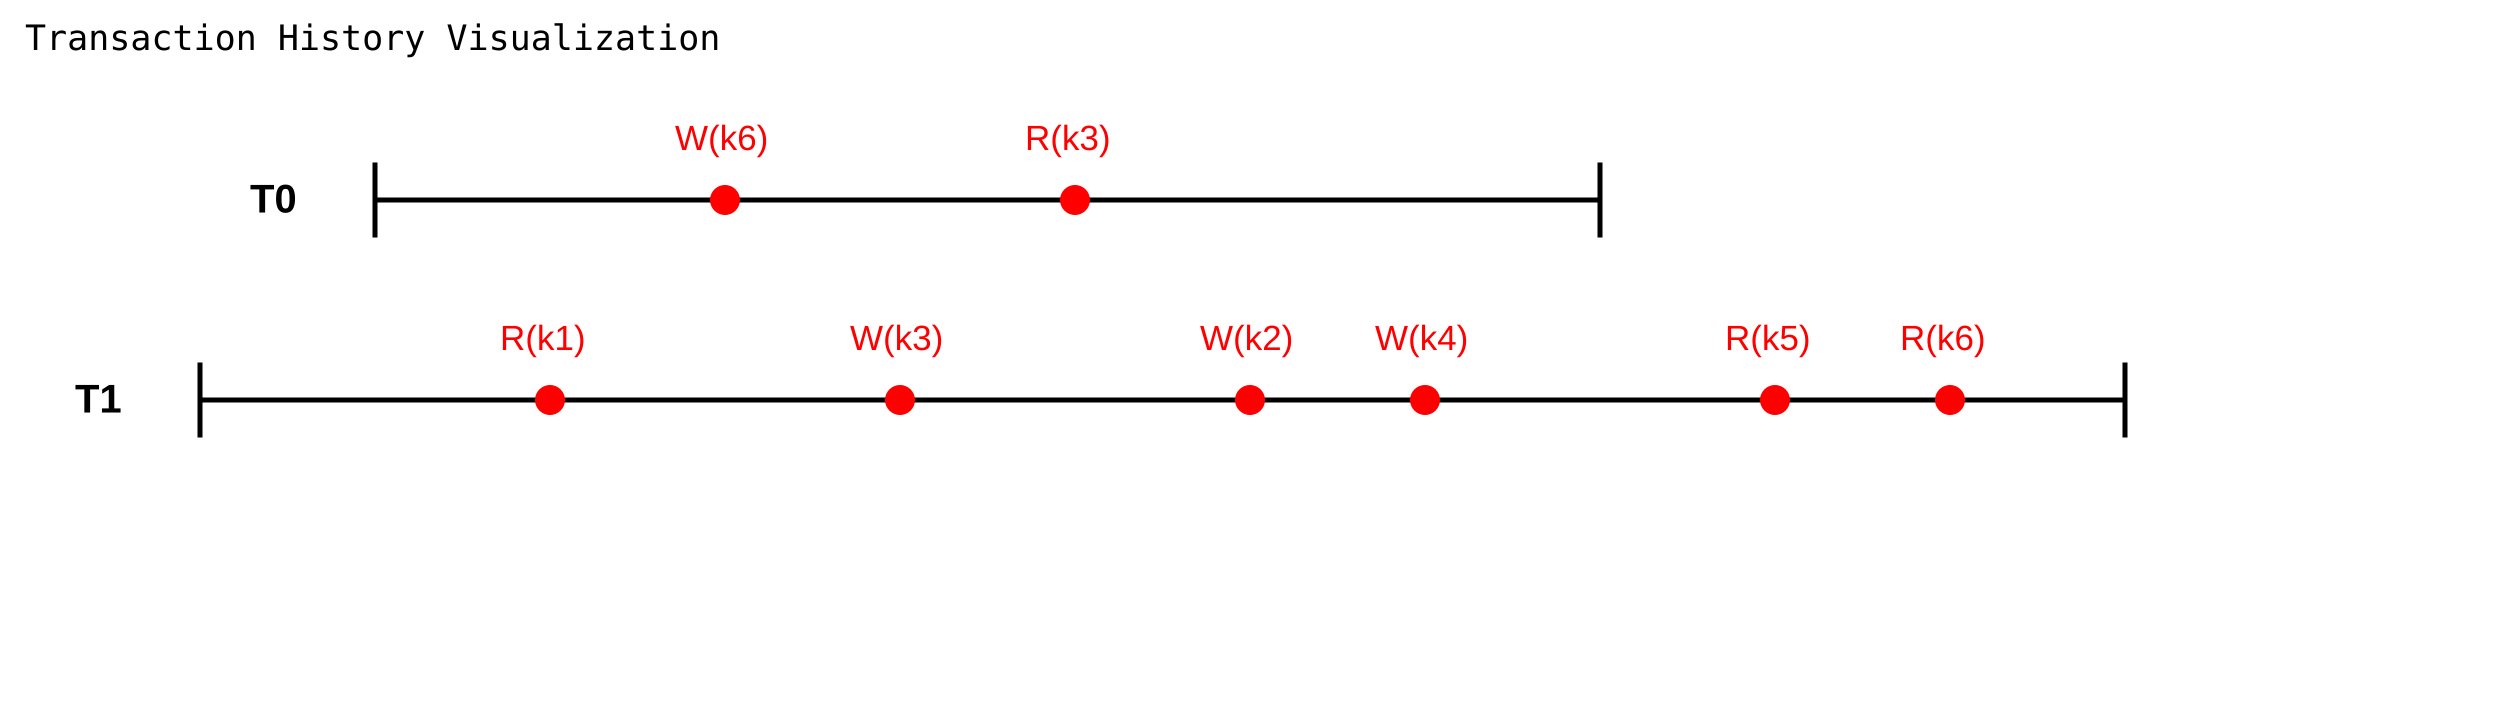
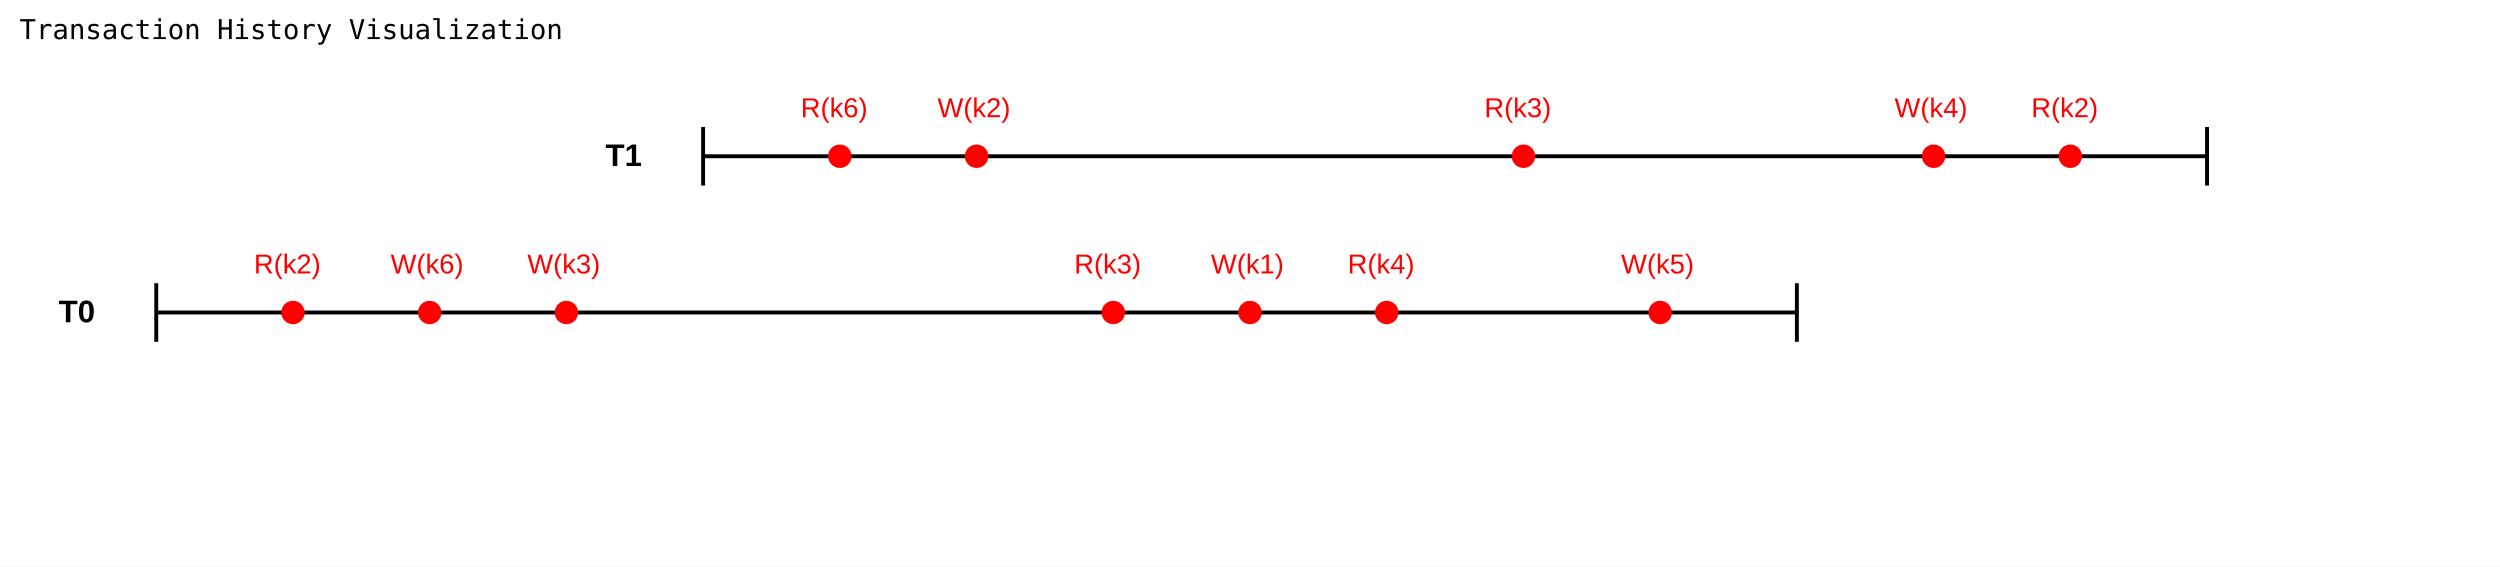
- <svg xmlns="http://www.w3.org/2000/svg" width="1000" height="290">
-   <rect width="1000" height="290" fill="white" />
+ <svg xmlns="http://www.w3.org/2000/svg" width="1280" height="290">
+   <rect width="1280" height="290" fill="white" />
  <text x="10" y="20" font-family="monospace" font-size="14">Transaction History Visualization</text>
-   <line x1="150" y1="80" x2="640" y2="80" stroke="black" stroke-width="2" />
-   <line x1="150" y1="65" x2="150" y2="95" stroke="black" stroke-width="2" />
-   <line x1="640" y1="65" x2="640" y2="95" stroke="black" stroke-width="2" />
-   <text x="100" y="85" font-family="Arial, sans-serif" font-size="16" font-weight="bold">T0</text>
-   <circle cx="290" cy="80" r="6" fill="red" />
-   <text x="270" y="60" font-family="Arial, sans-serif" font-size="14" fill="red">W(k6)</text>
+   <line x1="360" y1="80" x2="1130" y2="80" stroke="black" stroke-width="2" />
+   <line x1="360" y1="65" x2="360" y2="95" stroke="black" stroke-width="2" />
+   <line x1="1130" y1="65" x2="1130" y2="95" stroke="black" stroke-width="2" />
+   <text x="310" y="85" font-family="Arial, sans-serif" font-size="16" font-weight="bold">T1</text>
  <circle cx="430" cy="80" r="6" fill="red" />
-   <text x="410" y="60" font-family="Arial, sans-serif" font-size="14" fill="red">R(k3)</text>
-   <line x1="80" y1="160" x2="850" y2="160" stroke="black" stroke-width="2" />
+   <text x="410" y="60" font-family="Arial, sans-serif" font-size="14" fill="red">R(k6)</text>
+   <circle cx="500" cy="80" r="6" fill="red" />
+   <text x="480" y="60" font-family="Arial, sans-serif" font-size="14" fill="red">W(k2)</text>
+   <circle cx="780" cy="80" r="6" fill="red" />
+   <text x="760" y="60" font-family="Arial, sans-serif" font-size="14" fill="red">R(k3)</text>
+   <circle cx="990" cy="80" r="6" fill="red" />
+   <text x="970" y="60" font-family="Arial, sans-serif" font-size="14" fill="red">W(k4)</text>
+   <circle cx="1060" cy="80" r="6" fill="red" />
+   <text x="1040" y="60" font-family="Arial, sans-serif" font-size="14" fill="red">R(k2)</text>
+   <line x1="80" y1="160" x2="920" y2="160" stroke="black" stroke-width="2" />
  <line x1="80" y1="145" x2="80" y2="175" stroke="black" stroke-width="2" />
-   <line x1="850" y1="145" x2="850" y2="175" stroke="black" stroke-width="2" />
-   <text x="30" y="165" font-family="Arial, sans-serif" font-size="16" font-weight="bold">T1</text>
+   <line x1="920" y1="145" x2="920" y2="175" stroke="black" stroke-width="2" />
+   <text x="30" y="165" font-family="Arial, sans-serif" font-size="16" font-weight="bold">T0</text>
+   <circle cx="150" cy="160" r="6" fill="red" />
+   <text x="130" y="140" font-family="Arial, sans-serif" font-size="14" fill="red">R(k2)</text>
  <circle cx="220" cy="160" r="6" fill="red" />
-   <text x="200" y="140" font-family="Arial, sans-serif" font-size="14" fill="red">R(k1)</text>
-   <circle cx="360" cy="160" r="6" fill="red" />
-   <text x="340" y="140" font-family="Arial, sans-serif" font-size="14" fill="red">W(k3)</text>
-   <circle cx="500" cy="160" r="6" fill="red" />
-   <text x="480" y="140" font-family="Arial, sans-serif" font-size="14" fill="red">W(k2)</text>
+   <text x="200" y="140" font-family="Arial, sans-serif" font-size="14" fill="red">W(k6)</text>
+   <circle cx="290" cy="160" r="6" fill="red" />
+   <text x="270" y="140" font-family="Arial, sans-serif" font-size="14" fill="red">W(k3)</text>
  <circle cx="570" cy="160" r="6" fill="red" />
-   <text x="550" y="140" font-family="Arial, sans-serif" font-size="14" fill="red">W(k4)</text>
+   <text x="550" y="140" font-family="Arial, sans-serif" font-size="14" fill="red">R(k3)</text>
+   <circle cx="640" cy="160" r="6" fill="red" />
+   <text x="620" y="140" font-family="Arial, sans-serif" font-size="14" fill="red">W(k1)</text>
  <circle cx="710" cy="160" r="6" fill="red" />
-   <text x="690" y="140" font-family="Arial, sans-serif" font-size="14" fill="red">R(k5)</text>
-   <circle cx="780" cy="160" r="6" fill="red" />
-   <text x="760" y="140" font-family="Arial, sans-serif" font-size="14" fill="red">R(k6)</text>
+   <text x="690" y="140" font-family="Arial, sans-serif" font-size="14" fill="red">R(k4)</text>
+   <circle cx="850" cy="160" r="6" fill="red" />
+   <text x="830" y="140" font-family="Arial, sans-serif" font-size="14" fill="red">W(k5)</text>
</svg>
